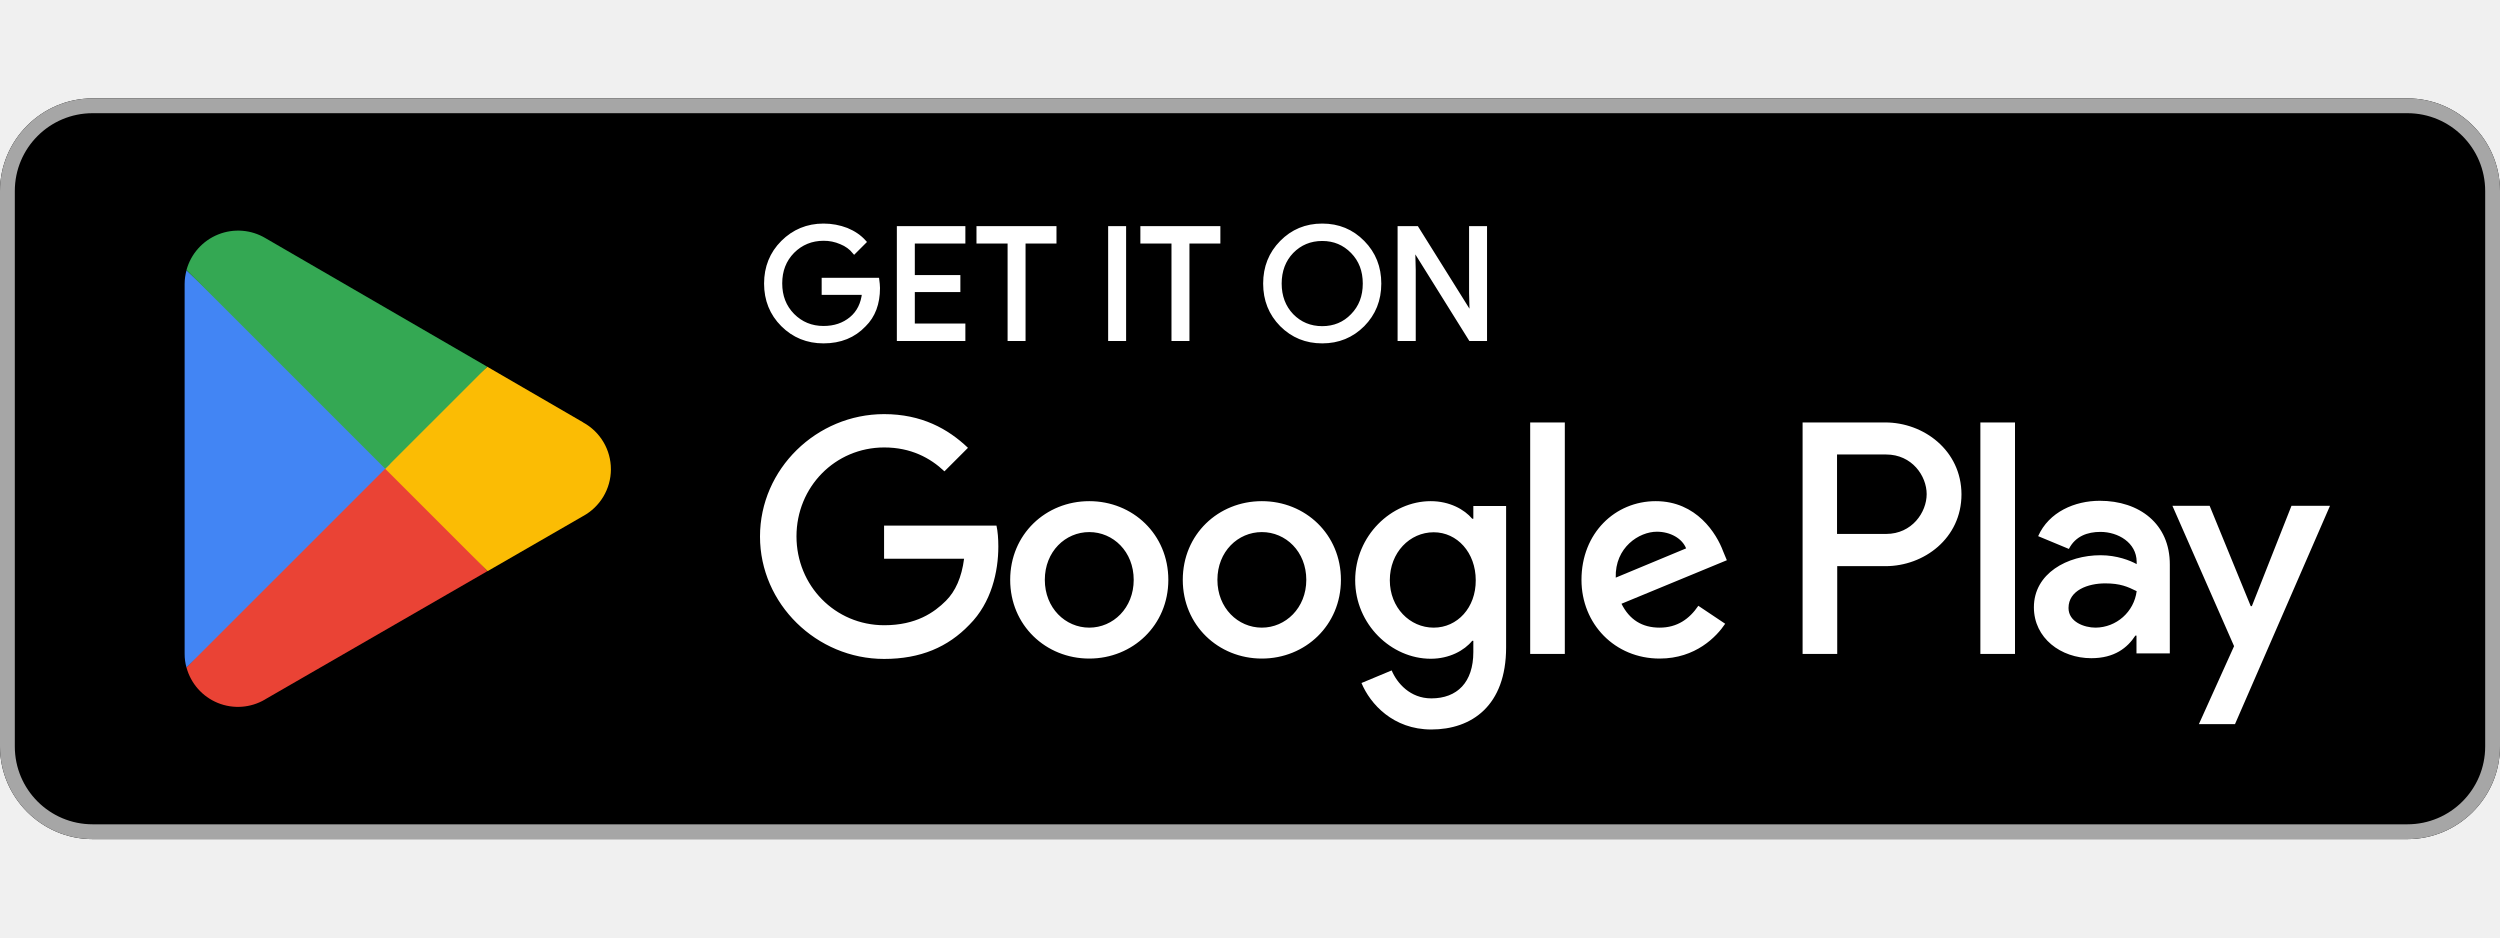
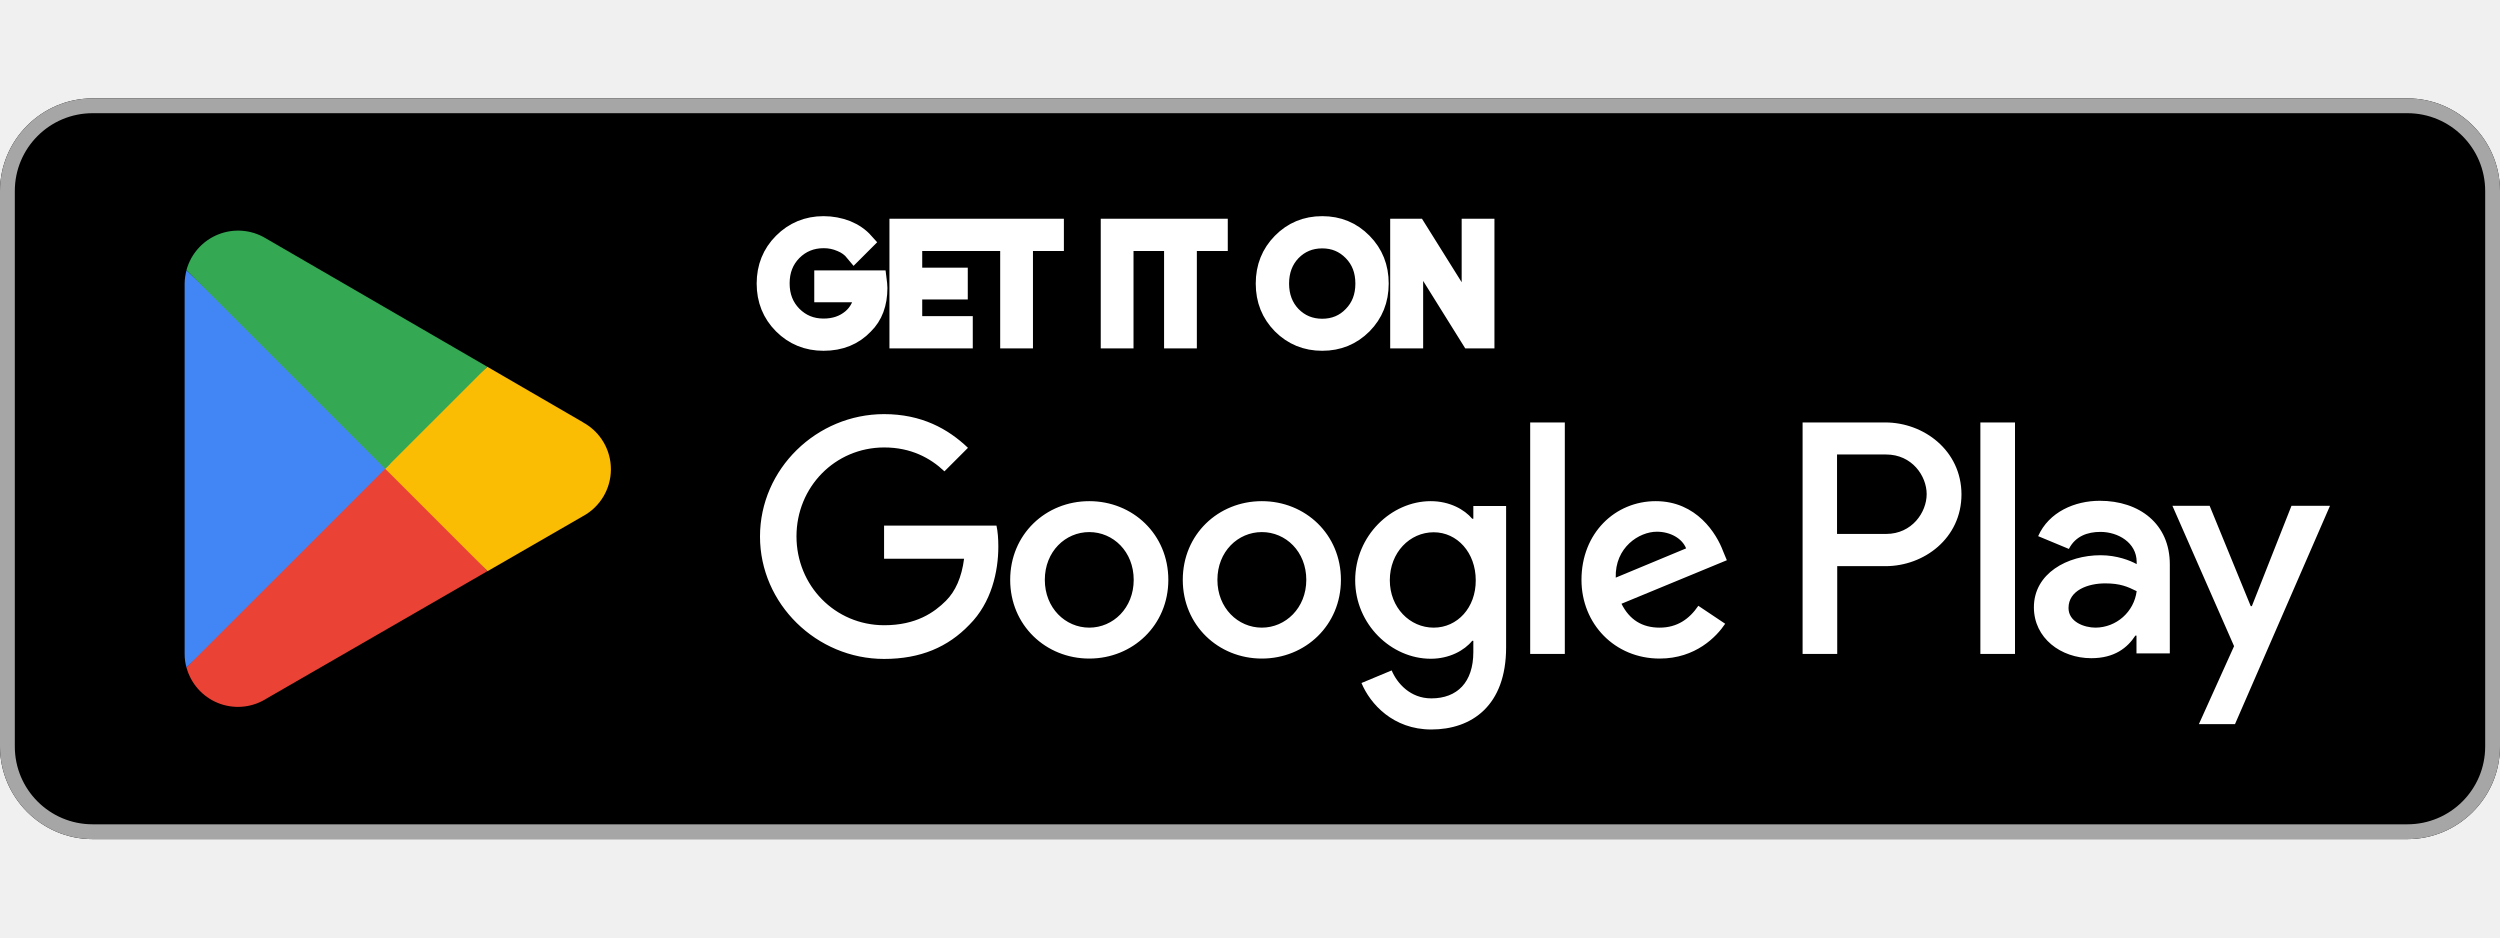
<svg xmlns="http://www.w3.org/2000/svg" viewBox="10 10 135 40" width="160" height="60">
  <path d="M140 50H15c-2.75 0-5-2.25-5-5V15c0-2.75 2.25-5 5-5h125c2.75 0 5 2.25 5 5v30c0 2.75-2.25 5-5 5z" />
  <path d="M140 10.8a4.2 4.2 0 0 1 4.2 4.2v30a4.2 4.2 0 0 1-4.2 4.2H15a4.2 4.2 0 0 1-4.2-4.2V15a4.2 4.2 0 0 1 4.2-4.2zm0-.8H15c-2.75 0-5 2.25-5 5v30c0 2.75 2.25 5 5 5h125c2.75 0 5-2.25 5-5V15c0-2.75-2.25-5-5-5z" fill="#a6a6a6" />
  <g fill="#fff">
-     <path d="M57.42 20.24c0 .84-.25 1.51-.75 2-.56.59-1.29.89-2.2.89-.87 0-1.61-.3-2.21-.9s-.9-1.35-.9-2.23.3-1.63.9-2.23 1.34-.91 2.21-.91c.44 0 .86.08 1.25.23.39.16.71.38.96.66l-.55.55c-.18-.22-.42-.4-.72-.52a2.29 2.29 0 0 0-.94-.19c-.65 0-1.21.23-1.66.68-.45.46-.67 1.03-.67 1.72s.22 1.26.67 1.72c.45.45 1 .68 1.66.68.6 0 1.09-.17 1.49-.5s.63-.8.69-1.38h-2.18v-.72h2.91c.02.16.04.31.04.45zM62.03 17v.74H59.3v1.9h2.46v.72H59.3v1.9h2.73V23h-3.5v-6zM65.28 17.74V23h-.77v-5.26h-1.68V17h4.12v.74zM70.71 23h-.77v-6h.77zM74.13 17.74V23h-.77v-5.26h-1.68V17h4.12v.74zM84.49 20c0 .89-.3 1.63-.89 2.23-.6.6-1.33.9-2.2.9s-1.6-.3-2.2-.9c-.59-.6-.89-1.34-.89-2.23s.3-1.63.89-2.23 1.32-.91 2.2-.91c.87 0 1.6.3 2.2.91s.89 1.35.89 2.23zm-5.38 0c0 .69.22 1.27.65 1.72.44.45.99.68 1.64.68s1.2-.23 1.63-.68c.44-.45.66-1.02.66-1.72s-.22-1.27-.66-1.72-.98-.68-1.63-.68-1.2.23-1.64.68c-.43.45-.65 1.03-.65 1.72zM86.34 23h-.77v-6h.94l2.92 4.67h.03l-.03-1.16V17h.77v6h-.8l-3.05-4.89h-.03l.03 1.16V23z" stroke="#fff" stroke-miterlimit="10" stroke-width=".2" />
+     <path d="M57.42 20.24c0 .84-.25 1.51-.75 2-.56.59-1.29.89-2.2.89-.87 0-1.61-.3-2.21-.9s-.9-1.35-.9-2.23.3-1.63.9-2.23 1.34-.91 2.21-.91c.44 0 .86.08 1.25.23.39.16.71.38.96.66l-.55.55c-.18-.22-.42-.4-.72-.52a2.29 2.29 0 0 0-.94-.19c-.65 0-1.21.23-1.66.68-.45.46-.67 1.03-.67 1.72s.22 1.26.67 1.72c.45.45 1 .68 1.66.68.6 0 1.09-.17 1.49-.5s.63-.8.69-1.38h-2.18v-.72h2.91c.02.16.04.31.04.45zM62.03 17v.74H59.3v1.9h2.46v.72H59.3v1.9h2.73V23h-3.5v-6zM65.28 17.74V23h-.77v-5.26h-1.68V17h4.12v.74zM70.71 23h-.77v-6h.77zM74.13 17.74V23h-.77v-5.26h-1.68V17h4.12v.74zM84.49 20c0 .89-.3 1.63-.89 2.23-.6.6-1.33.9-2.2.9s-1.6-.3-2.2-.9c-.59-.6-.89-1.34-.89-2.23s.3-1.63.89-2.23 1.32-.91 2.2-.91c.87 0 1.6.3 2.2.91s.89 1.35.89 2.23zm-5.38 0c0 .69.22 1.27.65 1.72.44.45.99.68 1.64.68s1.2-.23 1.63-.68c.44-.45.66-1.02.66-1.72s-.22-1.27-.66-1.72-.98-.68-1.63-.68-1.2.23-1.64.68c-.43.45-.65 1.03-.65 1.72zM86.34 23h-.77v-6h.94l2.92 4.67h.03l-.03-1.16V17h.77v6h-.8l-3.05-4.89h-.03l.03 1.16V23z" stroke="#fff" stroke-miterlimit="10" strokeWidth=".2" />
    <path d="M78.14 31.75c-2.35 0-4.27 1.79-4.27 4.25 0 2.45 1.92 4.25 4.27 4.25s4.27-1.8 4.27-4.25c0-2.46-1.92-4.25-4.27-4.25zm0 6.83c-1.29 0-2.4-1.06-2.4-2.58 0-1.53 1.11-2.58 2.4-2.58s2.4 1.05 2.4 2.58c0 1.52-1.12 2.58-2.4 2.58zm-9.32-6.83c-2.35 0-4.27 1.79-4.27 4.25 0 2.45 1.92 4.25 4.27 4.25s4.27-1.8 4.27-4.25c0-2.46-1.92-4.25-4.27-4.25zm0 6.83c-1.29 0-2.4-1.06-2.4-2.58 0-1.53 1.11-2.58 2.4-2.58s2.4 1.05 2.4 2.58c0 1.52-1.11 2.58-2.4 2.58zm-11.08-5.52v1.8h4.32c-.13 1.01-.47 1.76-.98 2.27-.63.63-1.61 1.32-3.33 1.32-2.66 0-4.74-2.14-4.74-4.8s2.08-4.8 4.74-4.8c1.43 0 2.48.56 3.25 1.29l1.27-1.27c-1.08-1.03-2.51-1.82-4.53-1.82-3.64 0-6.7 2.96-6.7 6.61 0 3.64 3.06 6.61 6.7 6.61 1.97 0 3.45-.64 4.61-1.85 1.19-1.19 1.56-2.87 1.56-4.22 0-.42-.03-.81-.1-1.13h-6.07zm45.31 1.4c-.35-.95-1.43-2.71-3.64-2.71-2.19 0-4.01 1.72-4.01 4.25 0 2.38 1.8 4.25 4.22 4.25 1.95 0 3.08-1.19 3.54-1.88l-1.45-.97c-.48.71-1.14 1.18-2.09 1.18s-1.63-.43-2.06-1.29l5.69-2.35zm-5.8 1.42c-.05-1.64 1.27-2.48 2.22-2.48.74 0 1.37.37 1.58.9zM92.63 40h1.87V27.5h-1.87zm-3.06-7.3h-.07c-.42-.5-1.22-.95-2.24-.95-2.13 0-4.08 1.87-4.08 4.27 0 2.38 1.95 4.24 4.08 4.24 1.01 0 1.82-.45 2.24-.97h.06v.61c0 1.63-.87 2.5-2.27 2.5-1.14 0-1.85-.82-2.14-1.51l-1.63.68c.47 1.13 1.71 2.51 3.77 2.51 2.19 0 4.04-1.29 4.04-4.43v-7.64h-1.77v.69zm-2.15 5.88c-1.29 0-2.37-1.08-2.37-2.56 0-1.5 1.08-2.59 2.37-2.59 1.27 0 2.27 1.1 2.27 2.59.01 1.48-.99 2.56-2.27 2.56zm24.39-11.08h-4.47V40h1.87v-4.74h2.61c2.07 0 4.1-1.5 4.1-3.88-.01-2.38-2.05-3.88-4.11-3.88zm.04 6.02h-2.65v-4.29h2.65c1.4 0 2.19 1.16 2.19 2.14s-.79 2.15-2.19 2.15zm11.54-1.79c-1.35 0-2.75.6-3.33 1.91l1.66.69c.35-.69 1.01-.92 1.7-.92.96 0 1.95.58 1.96 1.61v.13c-.34-.19-1.06-.48-1.95-.48-1.79 0-3.6.98-3.6 2.81 0 1.67 1.46 2.75 3.1 2.75 1.25 0 1.95-.56 2.38-1.22h.06v.96h1.8v-4.79c.01-2.21-1.65-3.45-3.78-3.45zm-.23 6.85c-.61 0-1.46-.31-1.46-1.06 0-.96 1.06-1.33 1.98-1.33.82 0 1.21.18 1.7.42a2.257 2.257 0 0 1-2.22 1.97zM133.74 32l-2.14 5.42h-.06L129.32 32h-2.01l3.33 7.58-1.9 4.21h1.95L135.82 32zm-16.8 8h1.87V27.5h-1.87z" />
  </g>
  <path d="M30.72 29.42l-10.65 11.3v.01a2.877 2.877 0 0 0 4.24 1.73l.03-.02 11.98-6.91z" fill="#ea4335" />
  <path d="M41.49 27.5l-.01-.01-5.17-3-5.83 5.19 5.85 5.85 5.15-2.97a2.88 2.88 0 0 0 .01-5.06z" fill="#fbbc04" />
  <path d="M20.07 19.28c-.06.24-.1.48-.1.74v19.97c0 .26.03.5.1.74l11.01-11.01z" fill="#4285f4" />
  <path d="M30.8 30l5.51-5.51-11.97-6.94a2.889 2.889 0 0 0-4.27 1.72z" fill="#34a853" />
</svg>
